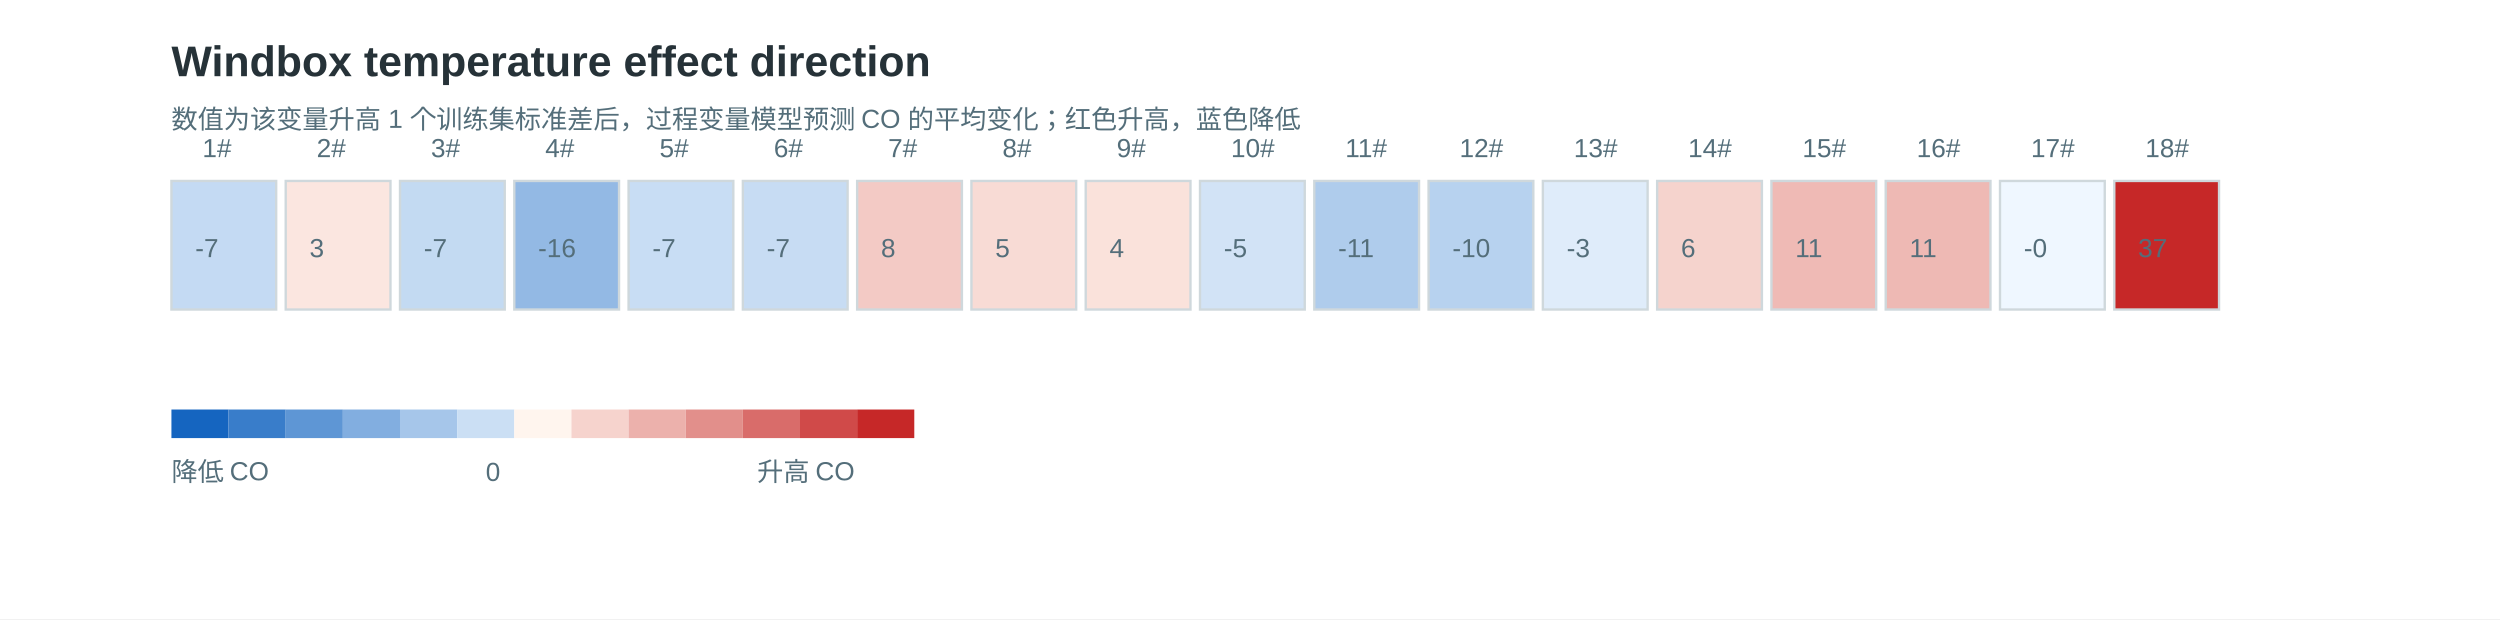
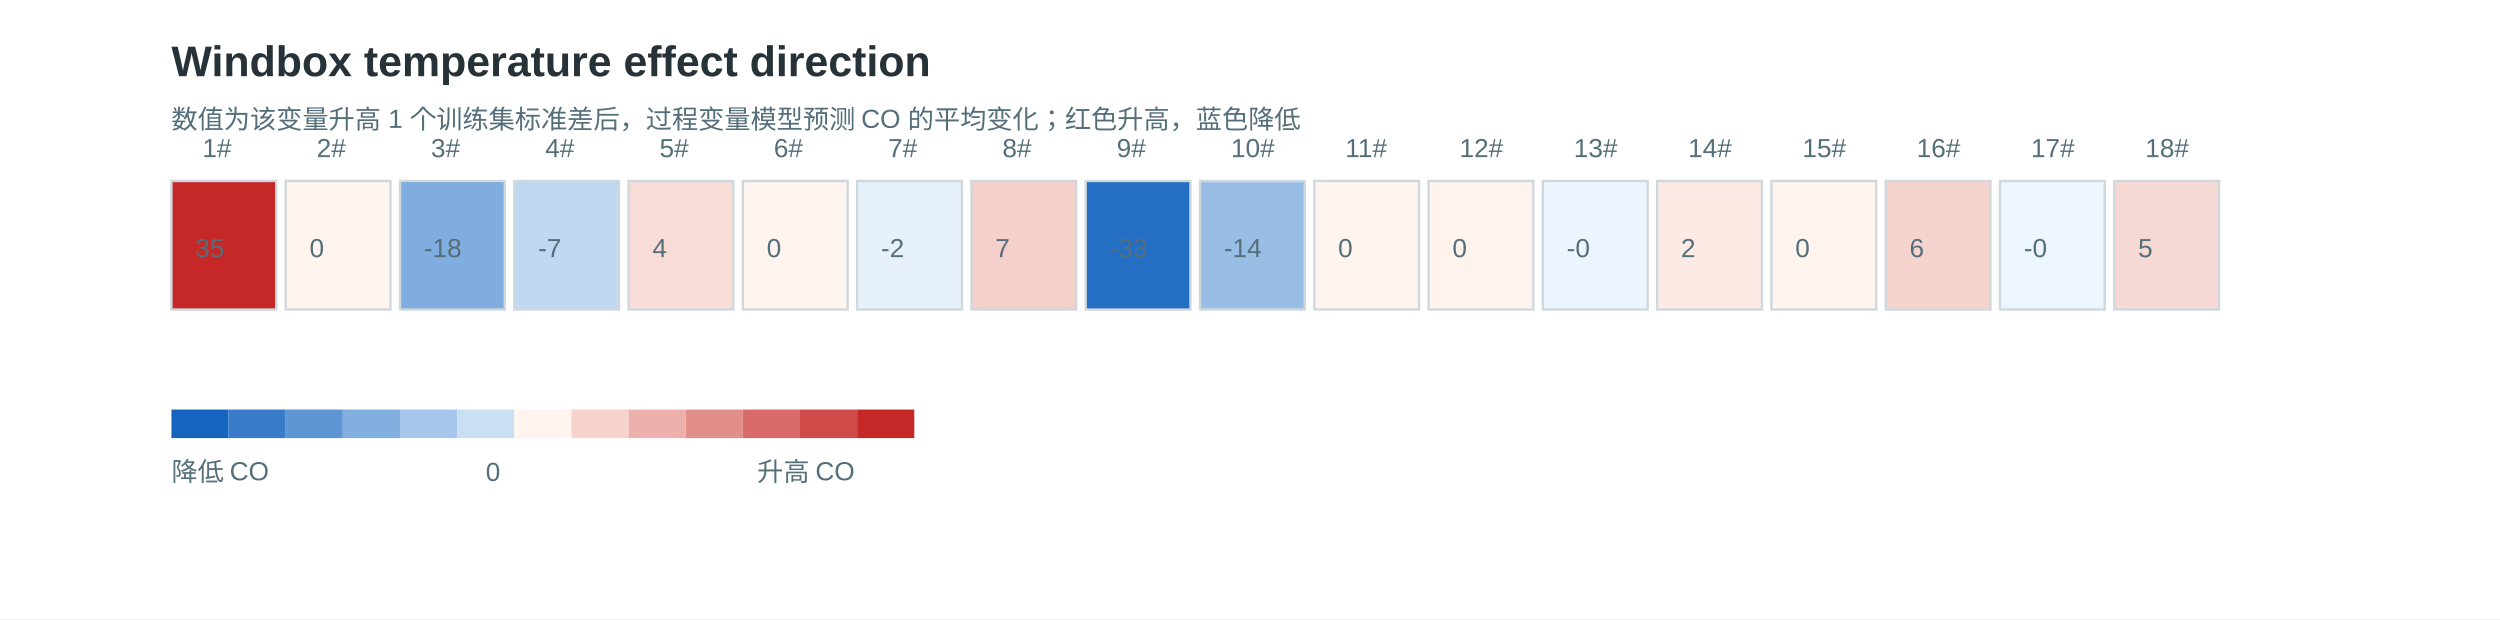
<svg xmlns="http://www.w3.org/2000/svg" width="1050" height="260" viewBox="0 0 1050 260">
  <rect width="100%" height="100%" fill="#ffffff" />
  <style>text{font-family:Arial,Microsoft YaHei,sans-serif;font-size:13px;fill:#263238}.title{font-size:18px;font-weight:700}.small{font-size:11px;fill:#546E7A}.axis{stroke:#607D8B;stroke-width:1}.grid{stroke:#ECEFF1;stroke-width:1}.line1{fill:none;stroke:#1565C0;stroke-width:2}.line2{fill:none;stroke:#EF6C00;stroke-width:2}.line3{fill:none;stroke:#2E7D32;stroke-width:2}.bar{fill:#26A69A}.dot1{fill:#1565C0;opacity:.68}.dot2{fill:#EF6C00;opacity:.62}</style>
  <text x="72" y="32" class="title">Windbox temperature effect direction</text>
  <text x="72" y="54" class="small">数值为该变量升高 1 个训练集标准差后，过程变量模型预测 CO 的平均变化；红色升高，蓝色降低</text>
-   <rect x="72.0" y="76" width="44" height="54" fill="#C4DAF3" stroke="#CFD8DC" />
+   <rect x="72.0" y="76" width="44" height="54" fill="#C62828" stroke="#CFD8DC" />
  <text x="85.0" y="66" class="small">1#</text>
-   <text x="82.0" y="108" class="small">-7</text>
-   <rect x="120.0" y="76" width="44" height="54" fill="#FBE6E0" stroke="#CFD8DC" />
+   <text x="82.0" y="108" class="small">35</text>
+   <rect x="120.0" y="76" width="44" height="54" fill="#FFF5EE" stroke="#CFD8DC" />
  <text x="133.0" y="66" class="small">2#</text>
-   <text x="130.0" y="108" class="small">3</text>
-   <rect x="168.0" y="76" width="44" height="54" fill="#C3DAF2" stroke="#CFD8DC" />
+   <text x="130.0" y="108" class="small">0</text>
+   <rect x="168.0" y="76" width="44" height="54" fill="#80ADDF" stroke="#CFD8DC" />
  <text x="181.0" y="66" class="small">3#</text>
-   <text x="178.0" y="108" class="small">-7</text>
-   <rect x="216.0" y="76" width="44" height="54" fill="#93B9E4" stroke="#CFD8DC" />
+   <text x="178.0" y="108" class="small">-18</text>
+   <rect x="216.0" y="76" width="44" height="54" fill="#C1D8F2" stroke="#CFD8DC" />
  <text x="229.0" y="66" class="small">4#</text>
-   <text x="226.0" y="108" class="small">-16</text>
-   <rect x="264.0" y="76" width="44" height="54" fill="#C8DDF4" stroke="#CFD8DC" />
+   <text x="226.0" y="108" class="small">-7</text>
+   <rect x="264.0" y="76" width="44" height="54" fill="#F8DDD7" stroke="#CFD8DC" />
  <text x="277.0" y="66" class="small">5#</text>
-   <text x="274.0" y="108" class="small">-7</text>
-   <rect x="312.0" y="76" width="44" height="54" fill="#C7DCF3" stroke="#CFD8DC" />
+   <text x="274.0" y="108" class="small">4</text>
+   <rect x="312.0" y="76" width="44" height="54" fill="#FFF5EE" stroke="#CFD8DC" />
  <text x="325.0" y="66" class="small">6#</text>
-   <text x="322.0" y="108" class="small">-7</text>
-   <rect x="360.0" y="76" width="44" height="54" fill="#F3CAC5" stroke="#CFD8DC" />
+   <text x="322.0" y="108" class="small">0</text>
+   <rect x="360.0" y="76" width="44" height="54" fill="#E6F1FC" stroke="#CFD8DC" />
  <text x="373.0" y="66" class="small">7#</text>
-   <text x="370.0" y="108" class="small">8</text>
-   <rect x="408.0" y="76" width="44" height="54" fill="#F8DBD5" stroke="#CFD8DC" />
+   <text x="370.0" y="108" class="small">-2</text>
+   <rect x="408.0" y="76" width="44" height="54" fill="#F5CFCA" stroke="#CFD8DC" />
  <text x="421.0" y="66" class="small">8#</text>
-   <text x="418.0" y="108" class="small">5</text>
-   <rect x="456.0" y="76" width="44" height="54" fill="#FAE2DB" stroke="#CFD8DC" />
+   <text x="418.0" y="108" class="small">7</text>
+   <rect x="456.0" y="76" width="44" height="54" fill="#246FC4" stroke="#CFD8DC" />
  <text x="469.0" y="66" class="small">9#</text>
-   <text x="466.0" y="108" class="small">4</text>
-   <rect x="504.0" y="76" width="44" height="54" fill="#D2E3F6" stroke="#CFD8DC" />
+   <text x="466.0" y="108" class="small">-33</text>
+   <rect x="504.0" y="76" width="44" height="54" fill="#99BEE6" stroke="#CFD8DC" />
  <text x="517.0" y="66" class="small">10#</text>
-   <text x="514.0" y="108" class="small">-5</text>
-   <rect x="552.0" y="76" width="44" height="54" fill="#AFCCEC" stroke="#CFD8DC" />
+   <text x="514.0" y="108" class="small">-14</text>
+   <rect x="552.0" y="76" width="44" height="54" fill="#FFF5EE" stroke="#CFD8DC" />
  <text x="565.0" y="66" class="small">11#</text>
-   <text x="562.0" y="108" class="small">-11</text>
-   <rect x="600.0" y="76" width="44" height="54" fill="#B7D2EF" stroke="#CFD8DC" />
+   <text x="562.0" y="108" class="small">0</text>
+   <rect x="600.0" y="76" width="44" height="54" fill="#FFF4ED" stroke="#CFD8DC" />
  <text x="613.0" y="66" class="small">12#</text>
-   <text x="610.0" y="108" class="small">-10</text>
-   <rect x="648.0" y="76" width="44" height="54" fill="#DFECFA" stroke="#CFD8DC" />
+   <text x="610.0" y="108" class="small">0</text>
+   <rect x="648.0" y="76" width="44" height="54" fill="#ECF5FE" stroke="#CFD8DC" />
  <text x="661.0" y="66" class="small">13#</text>
-   <text x="658.0" y="108" class="small">-3</text>
-   <rect x="696.0" y="76" width="44" height="54" fill="#F5D3CD" stroke="#CFD8DC" />
+   <text x="658.0" y="108" class="small">-0</text>
+   <rect x="696.0" y="76" width="44" height="54" fill="#FCEBE4" stroke="#CFD8DC" />
  <text x="709.0" y="66" class="small">14#</text>
-   <text x="706.0" y="108" class="small">6</text>
-   <rect x="744.0" y="76" width="44" height="54" fill="#EFBAB5" stroke="#CFD8DC" />
+   <text x="706.0" y="108" class="small">2</text>
+   <rect x="744.0" y="76" width="44" height="54" fill="#FFF5EE" stroke="#CFD8DC" />
  <text x="757.0" y="66" class="small">15#</text>
-   <text x="754.0" y="108" class="small">11</text>
-   <rect x="792.0" y="76" width="44" height="54" fill="#EEB9B4" stroke="#CFD8DC" />
+   <text x="754.0" y="108" class="small">0</text>
+   <rect x="792.0" y="76" width="44" height="54" fill="#F6D4CE" stroke="#CFD8DC" />
  <text x="805.0" y="66" class="small">16#</text>
-   <text x="802.0" y="108" class="small">11</text>
-   <rect x="840.0" y="76" width="44" height="54" fill="#EFF7FF" stroke="#CFD8DC" />
+   <text x="802.0" y="108" class="small">6</text>
+   <rect x="840.0" y="76" width="44" height="54" fill="#EDF6FE" stroke="#CFD8DC" />
  <text x="853.0" y="66" class="small">17#</text>
  <text x="850.0" y="108" class="small">-0</text>
-   <rect x="888.0" y="76" width="44" height="54" fill="#C62828" stroke="#CFD8DC" />
+   <rect x="888.0" y="76" width="44" height="54" fill="#F7D9D3" stroke="#CFD8DC" />
  <text x="901.0" y="66" class="small">18#</text>
-   <text x="898.0" y="108" class="small">37</text>
+   <text x="898.0" y="108" class="small">5</text>
  <rect x="72" y="172" width="24" height="12" fill="#1565C0" />
  <rect x="96" y="172" width="24" height="12" fill="#397DCA" />
  <rect x="120" y="172" width="24" height="12" fill="#5E96D5" />
  <rect x="144" y="172" width="24" height="12" fill="#82AEE0" />
  <rect x="168" y="172" width="24" height="12" fill="#A6C6EA" />
  <rect x="192" y="172" width="24" height="12" fill="#CBDFF4" />
  <rect x="216" y="172" width="24" height="12" fill="#FFF5EE" />
  <rect x="240" y="172" width="24" height="12" fill="#F6D3CD" />
  <rect x="264" y="172" width="24" height="12" fill="#ECB1AC" />
  <rect x="288" y="172" width="24" height="12" fill="#E28F8B" />
  <rect x="312" y="172" width="24" height="12" fill="#D96C6A" />
  <rect x="336" y="172" width="24" height="12" fill="#D04A49" />
  <rect x="360" y="172" width="24" height="12" fill="#C62828" />
  <text x="72" y="202" class="small">降低 CO</text>
  <text x="204" y="202" class="small">0</text>
  <text x="318" y="202" class="small">升高 CO</text>
</svg>
